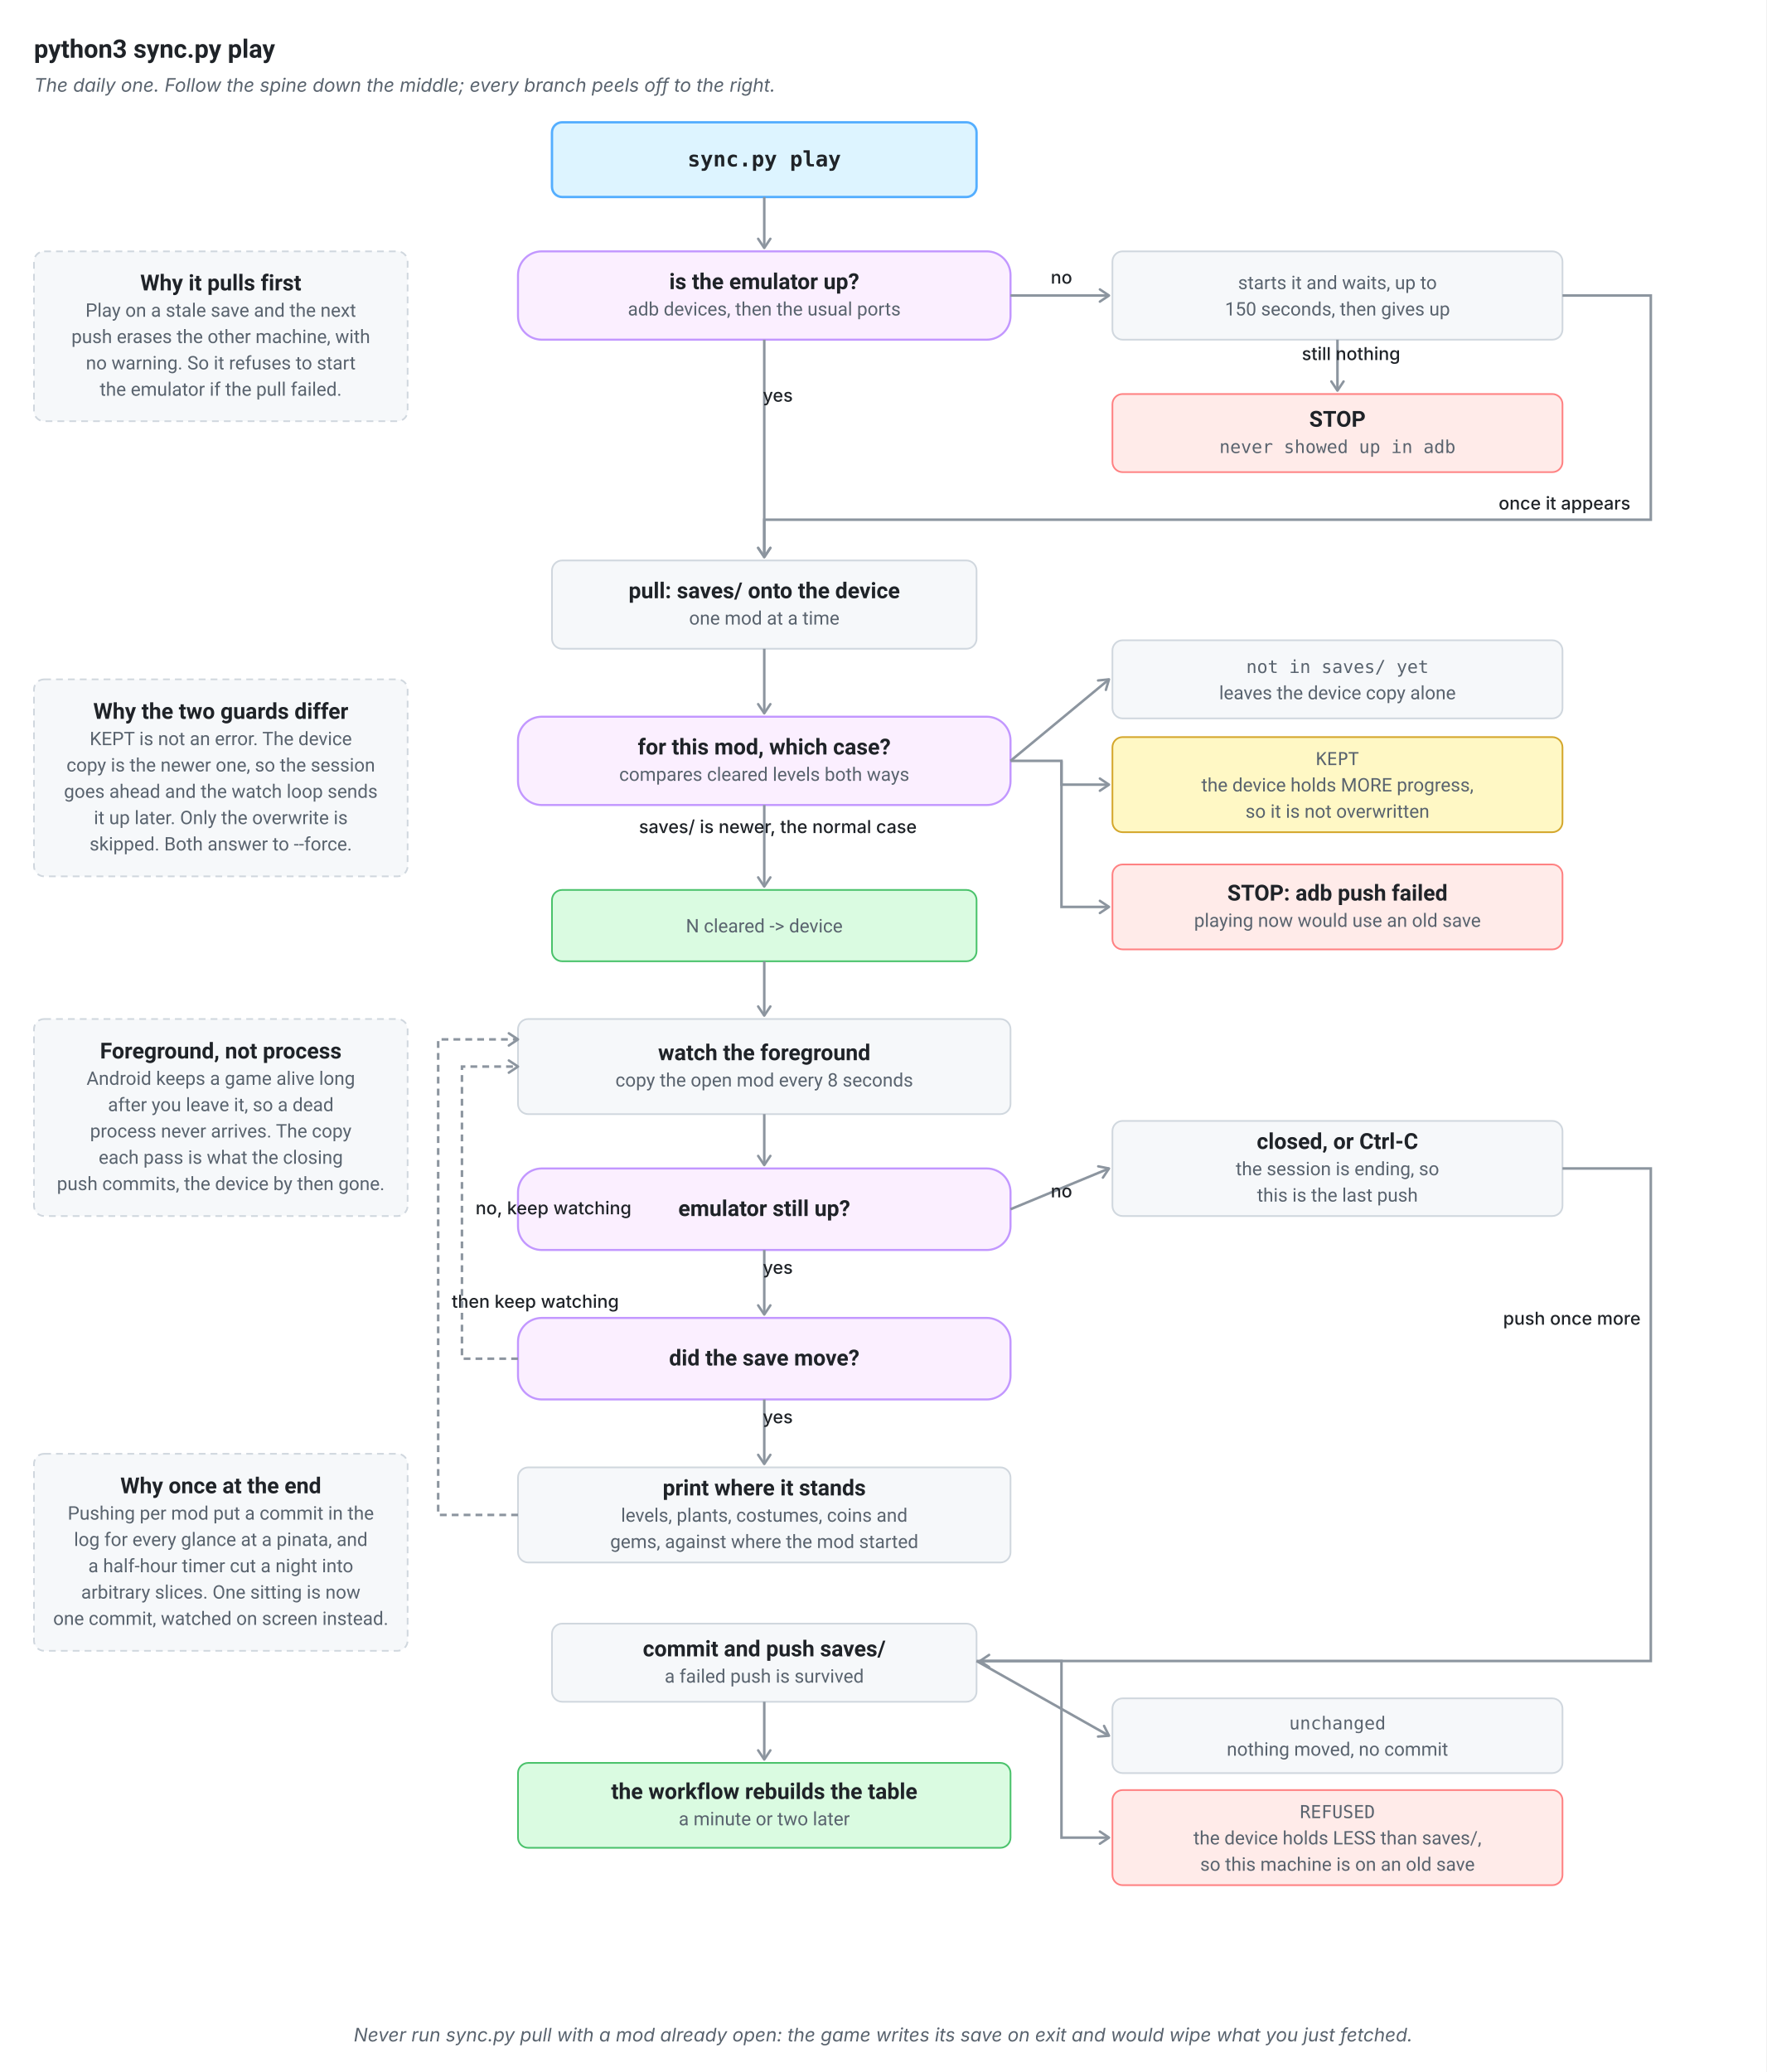
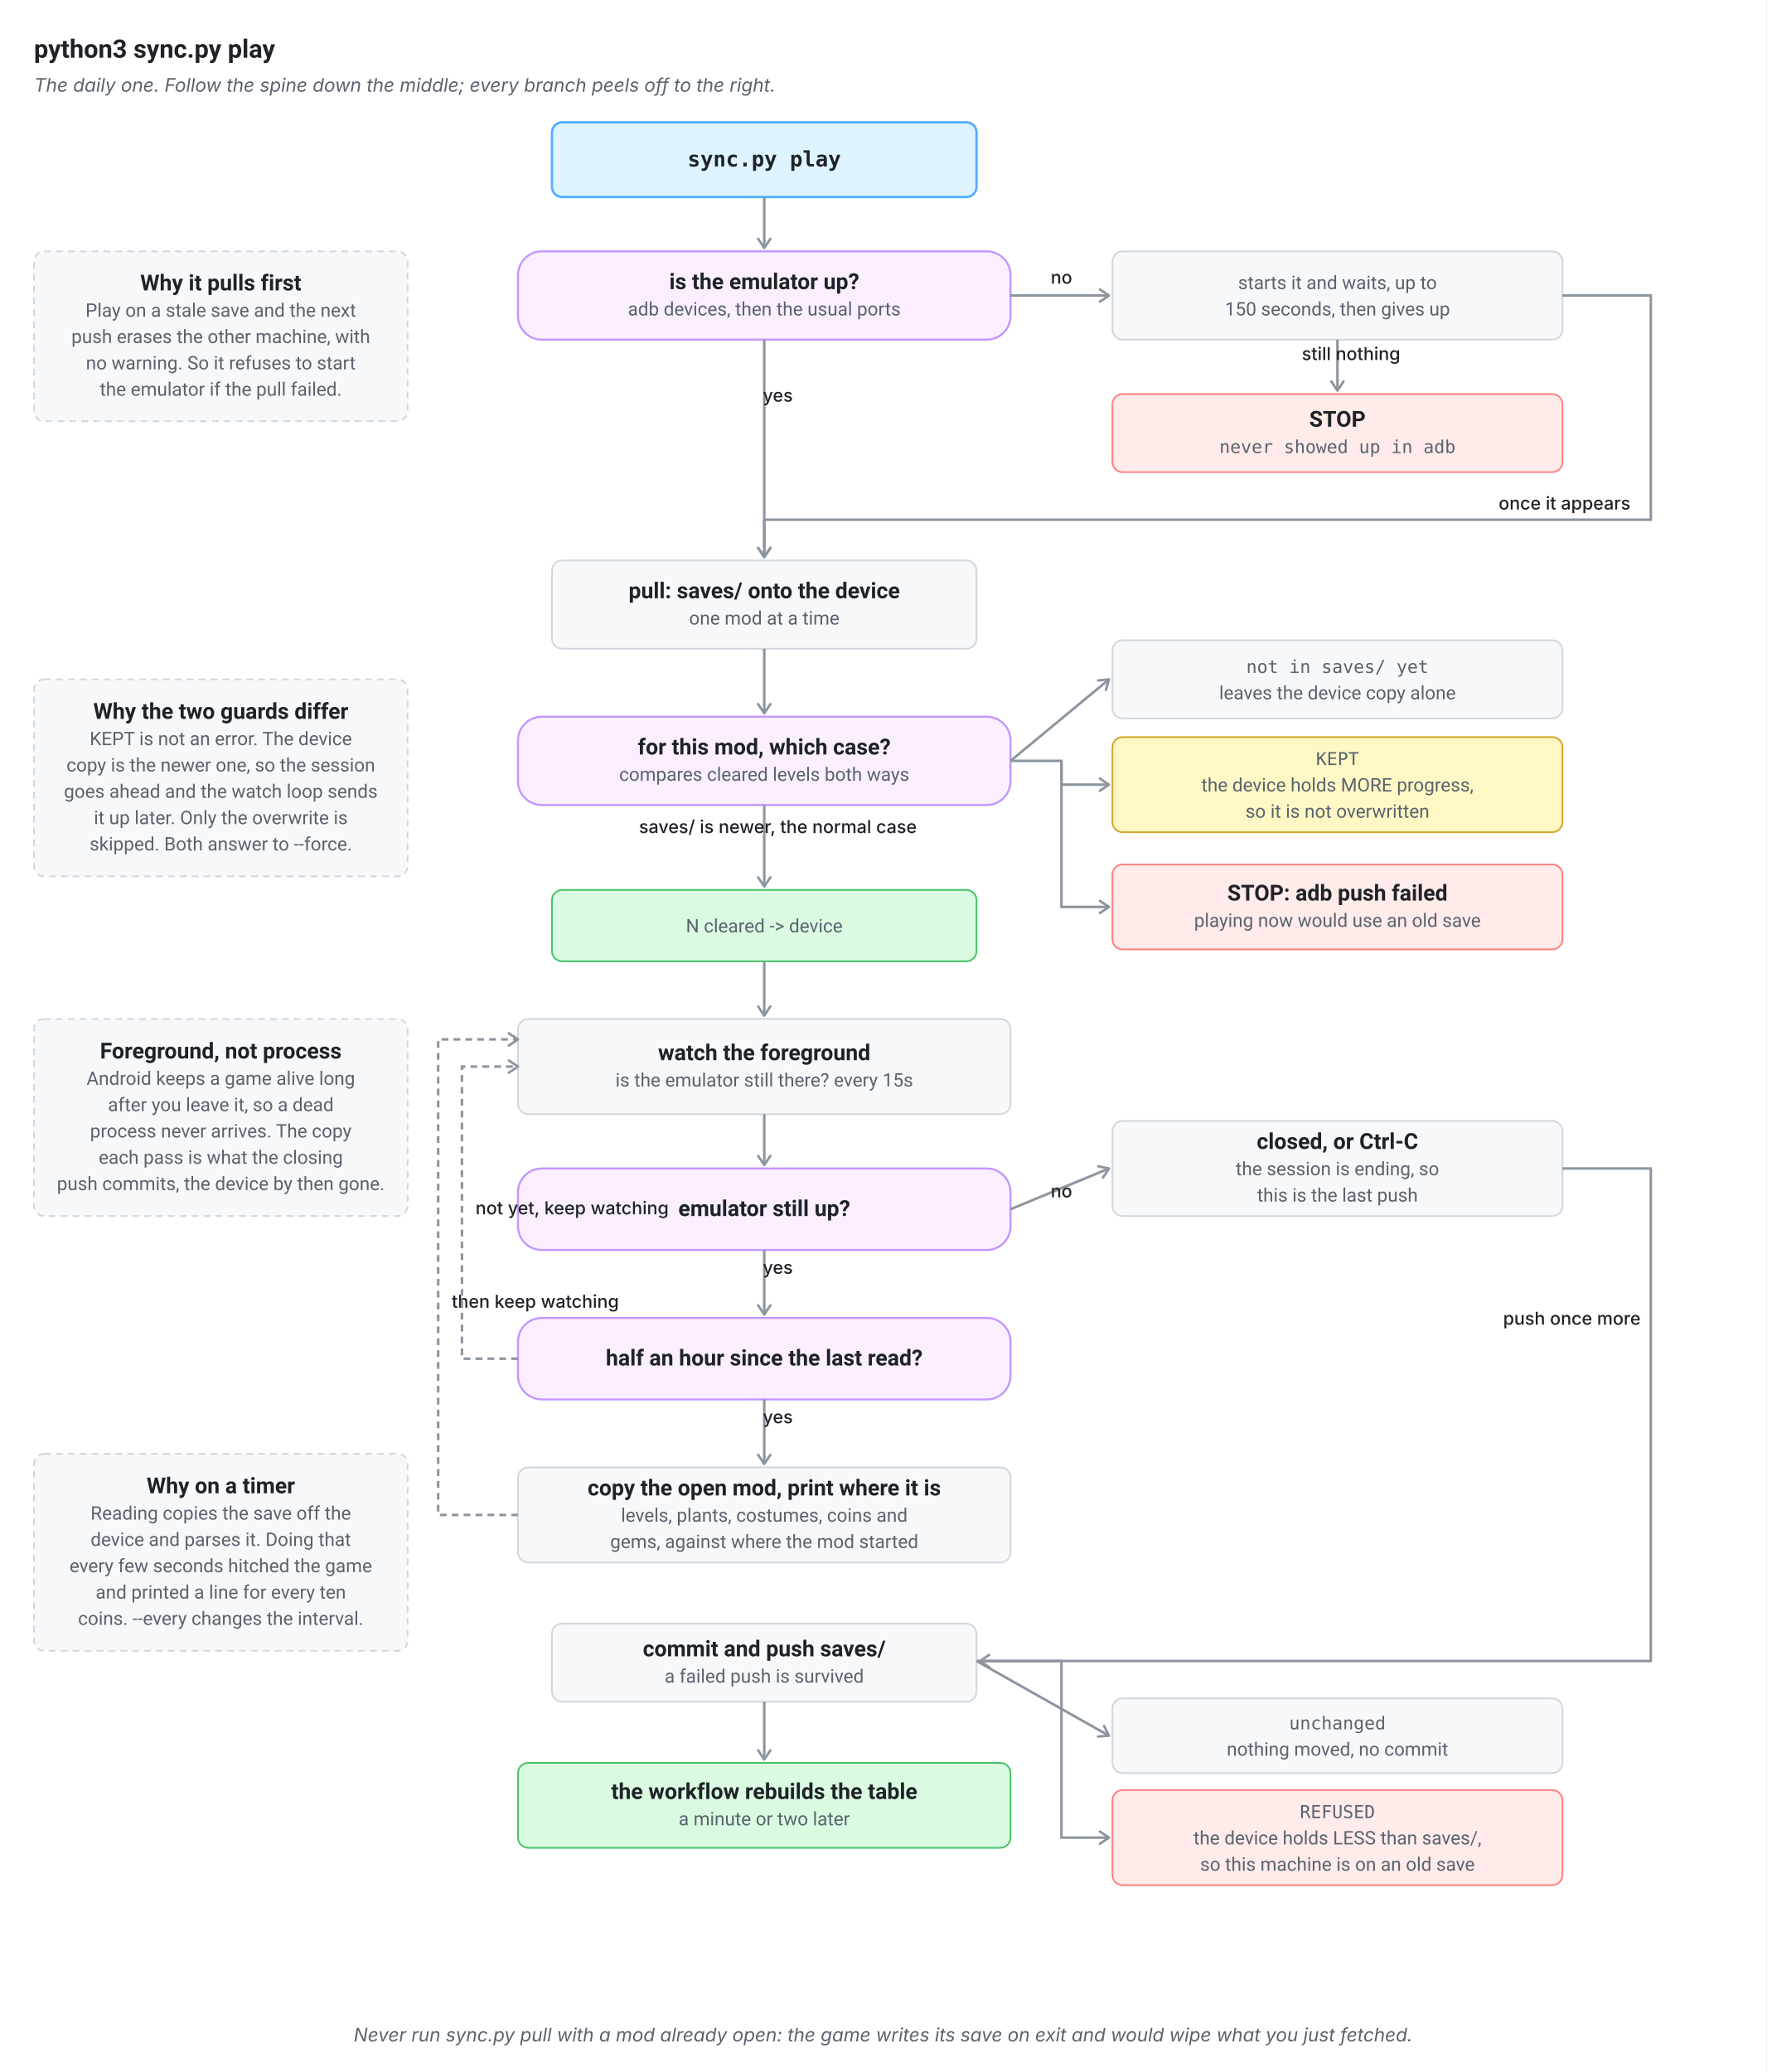
<svg xmlns="http://www.w3.org/2000/svg" width="1040" height="1220" viewBox="0 0 1040 1220" role="img" aria-labelledby="t d">
  <style>
  .bg    { fill: #ffffff; }
  .box   { fill: #f6f8fa; stroke: #d0d7de; stroke-width: 1; }
  .cmdb  { fill: #ddf4ff; stroke: #54aeff; stroke-width: 1.4; }
  .okb   { fill: #dafbe1; stroke: #4ac26b; stroke-width: 1; }
  .warnb { fill: #fff8c5; stroke: #d4a72c; stroke-width: 1; }
  .warn  { fill: #ffebe9; stroke: #ff8182; stroke-width: 1; }
  .stopb { fill: #ffebe9; stroke: #ff8182; stroke-width: 1; }
  .noteb { fill: #f6f8fa; stroke: #d0d7de; stroke-width: 1; stroke-dasharray: 4 3; }
  .deci  { fill: #fbefff; stroke: #c297ff; stroke-width: 1.2; }
  .hd1   { fill: #ddf4ff; stroke: #54aeff; stroke-width: 1; }
  .hd2   { fill: #dafbe1; stroke: #4ac26b; stroke-width: 1; }
  .hd3   { fill: #fff8c5; stroke: #d4a72c; stroke-width: 1; }
  .hd4   { fill: #fbefff; stroke: #c297ff; stroke-width: 1; }
  .boxa  { fill: #ddf4ff; stroke: #54aeff; stroke-width: 1; }
  .boxb  { fill: #fff8c5; stroke: #d4a72c; stroke-width: 1; }
  .boxc  { fill: #dafbe1; stroke: #4ac26b; stroke-width: 1; }
  .h    { fill: #1f2328; font: 600 13px -apple-system, "Segoe UI", Roboto, sans-serif; }
  .s    { fill: #59636e; font: 400 11px -apple-system, "Segoe UI", Roboto, sans-serif; }
  .cmd  { fill: #1f2328; font: 600 12.5px ui-monospace, SFMono-Regular, Menlo, monospace; }
  .mono { fill: #59636e; font: 400 10.5px ui-monospace, SFMono-Regular, Menlo, monospace; }
  .lbl  { fill: #1f2328; font: 600 11.5px ui-monospace, SFMono-Regular, Menlo, monospace; }
  .m    { fill: #59636e; font: 400 10.5px ui-monospace, SFMono-Regular, Menlo, monospace; }
  .edge { stroke: #8c959f; stroke-width: 1.5; fill: none; }
  .arr  { stroke: #8c959f; stroke-width: 1.5; fill: none; }
  .ah   { stroke: #8c959f; fill: none; }
  .elbl { fill: #1f2328; font: 500 10.5px -apple-system, "Segoe UI", sans-serif; }
  .sect { fill: #1f2328; font: 700 15px -apple-system, "Segoe UI", Roboto, sans-serif; }
  .cap  { fill: #59636e; font: italic 400 11px -apple-system, "Segoe UI", sans-serif; }
  @media (prefers-color-scheme: dark) {
    .bg    { fill: #0d1117; }
    .box   { fill: #161b22; stroke: #30363d; }
    .cmdb  { fill: #121d2f; stroke: #1f6feb; }
    .okb   { fill: #12261e; stroke: #238636; }
    .warnb { fill: #272115; stroke: #9e6a03; }
    .warn  { fill: #25171c; stroke: #f85149; }
    .stopb { fill: #25171c; stroke: #f85149; }
    .noteb { fill: #161b22; stroke: #30363d; }
    .deci  { fill: #21162d; stroke: #8957e5; }
    .hd1   { fill: #121d2f; stroke: #1f6feb; }
    .hd2   { fill: #12261e; stroke: #238636; }
    .hd3   { fill: #272115; stroke: #9e6a03; }
    .hd4   { fill: #21162d; stroke: #8957e5; }
    .boxa  { fill: #121d2f; stroke: #1f6feb; }
    .boxb  { fill: #272115; stroke: #9e6a03; }
    .boxc  { fill: #12261e; stroke: #238636; }
    .h     { fill: #e6edf3; }
    .s     { fill: #8b949e; }
    .cmd   { fill: #e6edf3; }
    .mono  { fill: #8b949e; }
    .lbl   { fill: #e6edf3; }
    .m     { fill: #8b949e; }
    .edge  { stroke: #6e7681; }
    .arr   { stroke: #6e7681; }
    .ah    { stroke: #6e7681; }
    .elbl  { fill: #e6edf3; }
    .sect  { fill: #e6edf3; }
    .cap   { fill: #8b949e; }
  }
</style>
  <defs>
    <marker id="a" viewBox="0 0 10 10" refX="8" refY="5" markerWidth="6" markerHeight="6" orient="auto-start-reverse">
      <path class="ah" d="M2 1L8 5L2 9" stroke-width="1.6" stroke-linecap="round" stroke-linejoin="round" />
    </marker>
  </defs>
  <rect class="bg" width="1040" height="1220" />
  <text class="sect" x="20" y="34">python3 sync.py play</text>
  <text class="cap" x="20" y="54">The daily one. Follow the spine down the middle; every branch peels off to the right.</text>
  <rect class="cmdb" x="325" y="72" width="250" height="44" rx="6" />
  <text class="cmd" x="450" y="98" text-anchor="middle">sync.py play</text>
  <rect class="deci" x="305" y="148" width="290" height="52" rx="14" />
  <text class="h" x="450" y="170.25" text-anchor="middle">is the emulator up?</text>
  <text class="s" x="450" y="185.75" text-anchor="middle">adb devices, then the usual ports</text>
  <rect class="box" x="655" y="148" width="265" height="52" rx="6" />
  <text class="s" x="787.5" y="170.25" text-anchor="middle">starts it and waits, up to</text>
  <text class="s" x="787.5" y="185.75" text-anchor="middle">150 seconds, then gives up</text>
  <rect class="stopb" x="655" y="232" width="265" height="46" rx="6" />
  <text class="h" x="787.5" y="251.25" text-anchor="middle">STOP</text>
  <text class="mono" x="787.5" y="266.75" text-anchor="middle">never showed up in adb</text>
  <rect class="box" x="325" y="330" width="250" height="52" rx="6" />
  <text class="h" x="450" y="352.25" text-anchor="middle">pull: saves/ onto the device</text>
  <text class="s" x="450" y="367.75" text-anchor="middle">one mod at a time</text>
  <rect class="deci" x="305" y="422" width="290" height="52" rx="14" />
  <text class="h" x="450" y="444.25" text-anchor="middle">for this mod, which case?</text>
  <text class="s" x="450" y="459.75" text-anchor="middle">compares cleared levels both ways</text>
  <rect class="box" x="655" y="377" width="265" height="46" rx="6" />
  <text class="mono" x="787.5" y="396.25" text-anchor="middle">not in saves/ yet</text>
  <text class="s" x="787.5" y="411.75" text-anchor="middle">leaves the device copy alone</text>
  <rect class="warnb" x="655" y="434" width="265" height="56" rx="6" />
  <text class="mono" x="787.5" y="450.5" text-anchor="middle">KEPT</text>
  <text class="s" x="787.5" y="466" text-anchor="middle">the device holds MORE progress,</text>
  <text class="s" x="787.5" y="481.5" text-anchor="middle">so it is not overwritten</text>
  <rect class="stopb" x="655" y="509" width="265" height="50" rx="6" />
  <text class="h" x="787.5" y="530.25" text-anchor="middle">STOP: adb push failed</text>
  <text class="s" x="787.5" y="545.75" text-anchor="middle">playing now would use an old save</text>
  <rect class="okb" x="325" y="524" width="250" height="42" rx="6" />
  <text class="s" x="450" y="549" text-anchor="middle">N cleared -&gt; device</text>
  <rect class="box" x="305" y="600" width="290" height="56" rx="6" />
  <text class="h" x="450" y="624.25" text-anchor="middle">watch the foreground</text>
-   <text class="s" x="450" y="639.75" text-anchor="middle">copy the open mod every 8 seconds</text>
+   <text class="s" x="450" y="639.75" text-anchor="middle">is the emulator still there? every 15s</text>
  <rect class="deci" x="305" y="688" width="290" height="48" rx="14" />
  <text class="h" x="450" y="716" text-anchor="middle">emulator still up?</text>
  <rect class="box" x="655" y="660" width="265" height="56" rx="6" />
  <text class="h" x="787.5" y="676.5" text-anchor="middle">closed, or Ctrl-C</text>
  <text class="s" x="787.5" y="692" text-anchor="middle">the session is ending, so</text>
  <text class="s" x="787.5" y="707.5" text-anchor="middle">this is the last push</text>
  <rect class="deci" x="305" y="776" width="290" height="48" rx="14" />
-   <text class="h" x="450" y="804" text-anchor="middle">did the save move?</text>
+   <text class="h" x="450" y="804" text-anchor="middle">half an hour since the last read?</text>
  <rect class="box" x="305" y="864" width="290" height="56" rx="6" />
-   <text class="h" x="450" y="880.5" text-anchor="middle">print where it stands</text>
+   <text class="h" x="450" y="880.5" text-anchor="middle">copy the open mod, print where it is</text>
  <text class="s" x="450" y="896" text-anchor="middle">levels, plants, costumes, coins and</text>
  <text class="s" x="450" y="911.5" text-anchor="middle">gems, against where the mod started</text>
  <rect class="box" x="655" y="1000" width="265" height="44" rx="6" />
  <text class="mono" x="787.5" y="1018.25" text-anchor="middle">unchanged</text>
  <text class="s" x="787.5" y="1033.75" text-anchor="middle">nothing moved, no commit</text>
  <rect class="stopb" x="655" y="1054" width="265" height="56" rx="6" />
  <text class="mono" x="787.5" y="1070.5" text-anchor="middle">REFUSED</text>
  <text class="s" x="787.5" y="1086" text-anchor="middle">the device holds LESS than saves/,</text>
  <text class="s" x="787.5" y="1101.5" text-anchor="middle">so this machine is on an old save</text>
  <rect class="box" x="325" y="956" width="250" height="46" rx="6" />
  <text class="h" x="450" y="975.25" text-anchor="middle">commit and push saves/</text>
  <text class="s" x="450" y="990.75" text-anchor="middle">a failed push is survived</text>
  <rect class="okb" x="305" y="1038" width="290" height="50" rx="6" />
  <text class="h" x="450" y="1059.25" text-anchor="middle">the workflow rebuilds the table</text>
  <text class="s" x="450" y="1074.75" text-anchor="middle">a minute or two later</text>
  <path class="edge" d="M450 116 L450 146" marker-end="url(#a)" />
  <path class="edge" d="M595 174 L653 174" marker-end="url(#a)" />
  <text class="elbl" x="625" y="167" text-anchor="middle">no</text>
  <path class="edge" d="M787.5 200 L787.5 230" marker-end="url(#a)" />
  <text class="elbl" x="795.5" y="212" text-anchor="middle">still nothing</text>
  <path class="edge" d="M450 200 L450 328" marker-end="url(#a)" />
  <text class="elbl" x="458" y="236.5" text-anchor="middle">yes</text>
  <path class="edge" d="M920 174 L972 174 L972 306 L450 306 L450 328" marker-end="url(#a)" />
  <text class="elbl" x="960" y="300" text-anchor="end">once it appears</text>
  <path class="edge" d="M450 382 L450 420" marker-end="url(#a)" />
  <path class="edge" d="M595 448 L653 400" marker-end="url(#a)" />
  <path class="edge" d="M595 448 L625 448 L625 462 L653 462" marker-end="url(#a)" />
  <path class="edge" d="M625 448 L625 534 L653 534" marker-end="url(#a)" />
  <path class="edge" d="M450 474 L450 522" marker-end="url(#a)" />
  <text class="elbl" x="458" y="490.5" text-anchor="middle">saves/ is newer, the normal case</text>
  <path class="edge" d="M450 566 L450 598" marker-end="url(#a)" />
  <path class="edge" d="M450 656 L450 686" marker-end="url(#a)" />
  <path class="edge" d="M595 712 L653 688" marker-end="url(#a)" />
  <text class="elbl" x="625" y="705" text-anchor="middle">no</text>
  <path class="edge" d="M450 736 L450 774" marker-end="url(#a)" />
  <text class="elbl" x="458" y="750" text-anchor="middle">yes</text>
  <path class="edge" d="M450 824 L450 862" marker-end="url(#a)" />
  <text class="elbl" x="458" y="838" text-anchor="middle">yes</text>
  <path class="edge" d="M920 688 L972 688 L972 978 L577 978" marker-end="url(#a)" />
  <text class="elbl" x="966" y="780" text-anchor="end">push once more</text>
  <path class="edge" d="M575 978 L653 1022" marker-end="url(#a)" />
  <path class="edge" d="M575 978 L625 978 L625 1082 L653 1082" marker-end="url(#a)" />
  <path class="edge" d="M305 892 L258 892 L258 612 L305 612" marker-end="url(#a)" stroke-dasharray="4 3" />
  <text class="elbl" x="266" y="770">then keep watching</text>
  <path class="edge" d="M450 1002 L450 1036" marker-end="url(#a)" />
  <path class="edge" d="M305 800 L272 800 L272 628 L305 628" marker-end="url(#a)" stroke-dasharray="4 3" />
-   <text class="elbl" x="280" y="715">no, keep watching</text>
+   <text class="elbl" x="280" y="715">not yet, keep watching</text>
  <rect class="noteb" x="20" y="148" width="220" height="100" rx="6" />
  <text class="h" x="130" y="171" text-anchor="middle">Why it pulls first</text>
  <text class="s" x="130" y="186.5" text-anchor="middle">Play on a stale save and the next</text>
  <text class="s" x="130" y="202" text-anchor="middle">push erases the other machine, with</text>
  <text class="s" x="130" y="217.5" text-anchor="middle">no warning. So it refuses to start</text>
  <text class="s" x="130" y="233" text-anchor="middle">the emulator if the pull failed.</text>
  <rect class="noteb" x="20" y="400" width="220" height="116" rx="6" />
  <text class="h" x="130" y="423.25" text-anchor="middle">Why the two guards differ</text>
  <text class="s" x="130" y="438.75" text-anchor="middle">KEPT is not an error. The device</text>
  <text class="s" x="130" y="454.25" text-anchor="middle">copy is the newer one, so the session</text>
  <text class="s" x="130" y="469.75" text-anchor="middle">goes ahead and the watch loop sends</text>
  <text class="s" x="130" y="485.25" text-anchor="middle">it up later. Only the overwrite is</text>
  <text class="s" x="130" y="500.75" text-anchor="middle">skipped. Both answer to --force.</text>
  <rect class="noteb" x="20" y="600" width="220" height="116" rx="6" />
  <text class="h" x="130" y="623.25" text-anchor="middle">Foreground, not process</text>
  <text class="s" x="130" y="638.75" text-anchor="middle">Android keeps a game alive long</text>
  <text class="s" x="130" y="654.25" text-anchor="middle">after you leave it, so a dead</text>
  <text class="s" x="130" y="669.75" text-anchor="middle">process never arrives. The copy</text>
  <text class="s" x="130" y="685.25" text-anchor="middle">each pass is what the closing</text>
  <text class="s" x="130" y="700.75" text-anchor="middle">push commits, the device by then gone.</text>
  <rect class="noteb" x="20" y="856" width="220" height="116" rx="6" />
-   <text class="h" x="130" y="879.25" text-anchor="middle">Why once at the end</text>
-   <text class="s" x="130" y="894.75" text-anchor="middle">Pushing per mod put a commit in the</text>
-   <text class="s" x="130" y="910.25" text-anchor="middle">log for every glance at a pinata, and</text>
-   <text class="s" x="130" y="925.75" text-anchor="middle">a half-hour timer cut a night into</text>
-   <text class="s" x="130" y="941.25" text-anchor="middle">arbitrary slices. One sitting is now</text>
-   <text class="s" x="130" y="956.75" text-anchor="middle">one commit, watched on screen instead.</text>
+   <text class="h" x="130" y="879.25" text-anchor="middle">Why on a timer</text>
+   <text class="s" x="130" y="894.75" text-anchor="middle">Reading copies the save off the</text>
+   <text class="s" x="130" y="910.25" text-anchor="middle">device and parses it. Doing that</text>
+   <text class="s" x="130" y="925.75" text-anchor="middle">every few seconds hitched the game</text>
+   <text class="s" x="130" y="941.25" text-anchor="middle">and printed a line for every ten</text>
+   <text class="s" x="130" y="956.75" text-anchor="middle">coins. --every changes the interval.</text>
  <text class="cap" x="520" y="1202" text-anchor="middle">Never run sync.py pull with a mod already open: the game writes its save on exit and would wipe what you just fetched.</text>
</svg>
